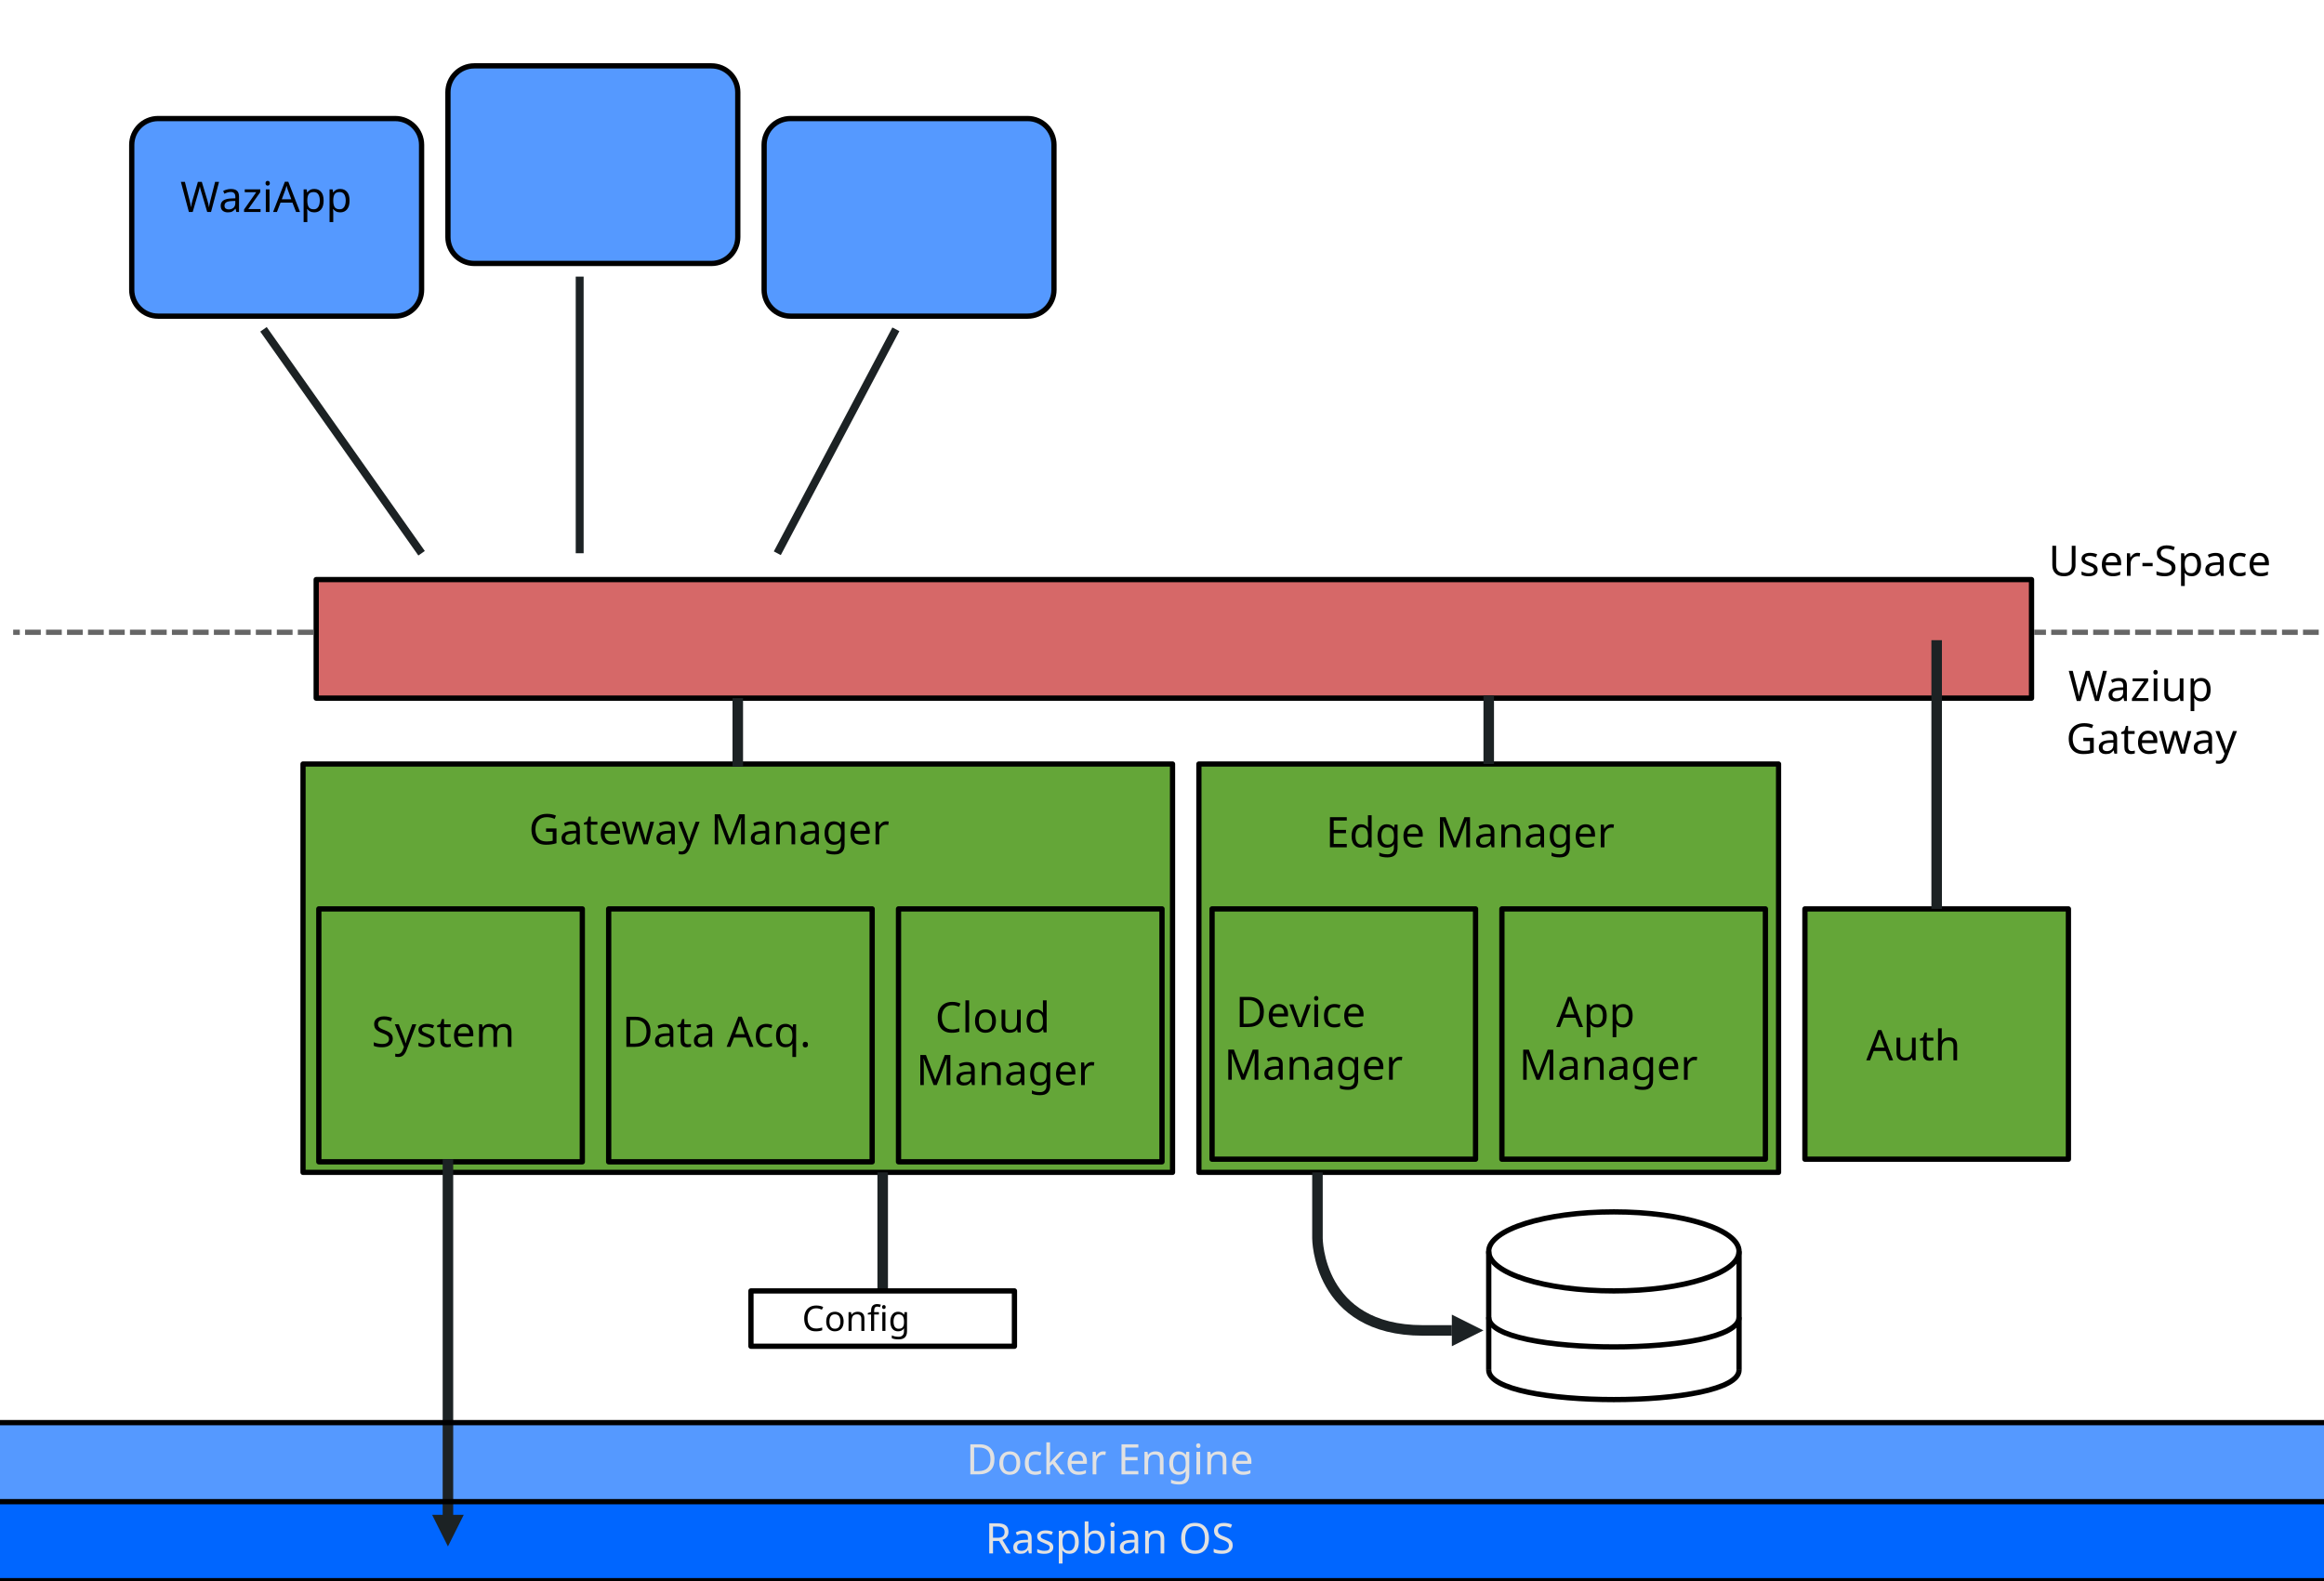
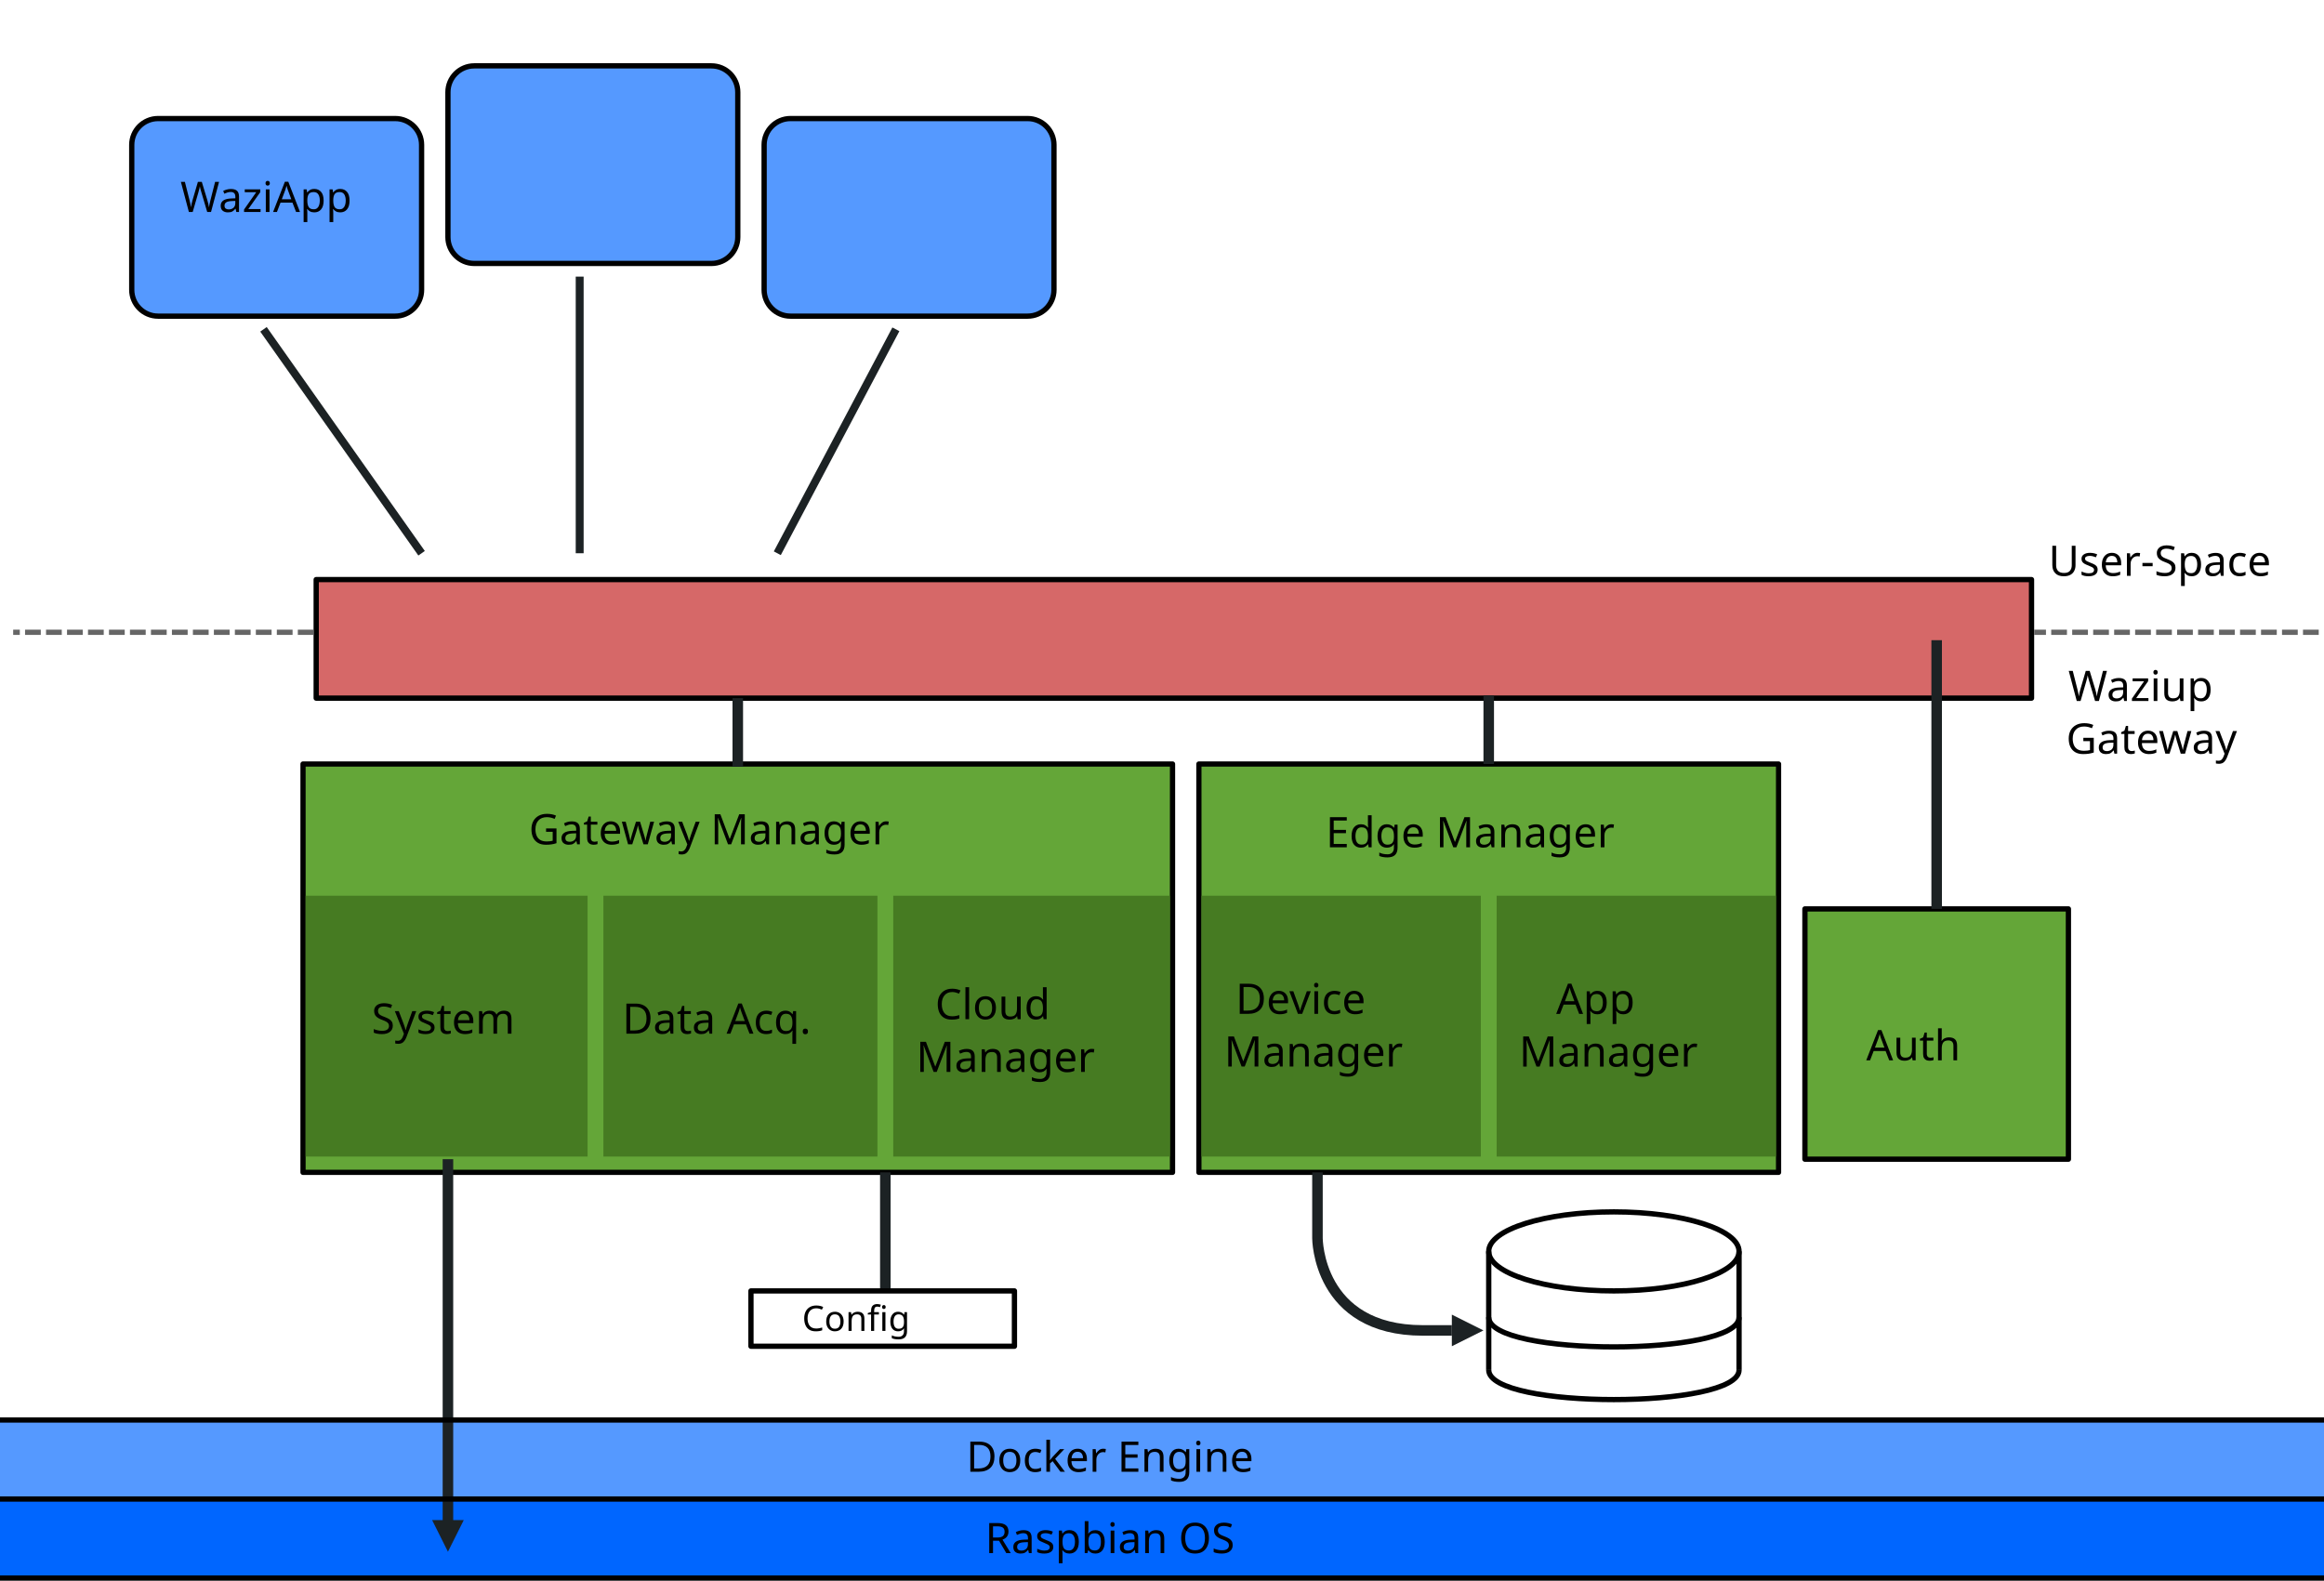
<svg xmlns="http://www.w3.org/2000/svg" width="882" height="600" viewBox="0 0 882 600" version="1.1" id="svg8">
  <defs id="defs2">
    <marker orient="auto" refY="0.0" refX="0.0" id="TriangleOutL" style="overflow:visible">
      <path id="path1181" d="M 5.77,0.0 L -2.88,5.0 L -2.88,-5.0 L 5.77,0.0 z " style="fill-rule:evenodd;stroke:#000000;stroke-width:1pt;stroke-opacity:1;fill:#000000;fill-opacity:1" transform="scale(0.8)" />
    </marker>
  </defs>
  <g id="layer1">
    <rect style="fill:#d35f5f;fill-opacity:0.941;stroke:#000000;stroke-width:2;stroke-linecap:round;stroke-linejoin:round;stroke-miterlimit:4;stroke-dasharray:none;stroke-opacity:1" id="rect817" width="651" height="45" x="120" y="220" />
    <flowRoot xml:space="preserve" id="flowRoot819" style="font-style:normal;font-weight:normal;font-size:40px;line-height:1.25;font-family:sans-serif;text-align:center;letter-spacing:0px;word-spacing:0px;text-anchor:middle;fill:#000000;fill-opacity:1;stroke:none" transform="translate(7.775877,-28.91773)">
      <flowRegion id="flowRegion821" style="text-align:center;text-anchor:middle">
        <rect id="rect823" width="630" height="110" x="120" y="240" style="text-align:center;text-anchor:middle" />
      </flowRegion>
      <flowPara id="flowPara825" style="font-size:16px">Auth proxy</flowPara>
    </flowRoot>
    <rect style="fill:#5aa02c;fill-opacity:0.941;stroke:#000000;stroke-width:1.985;stroke-linecap:round;stroke-linejoin:round;stroke-miterlimit:4;stroke-dasharray:none;stroke-opacity:1" id="rect827-8" width="330" height="155" x="115" y="290" />
-     <rect style="fill:none;fill-opacity:0.941;stroke:#000000;stroke-width:2;stroke-linecap:round;stroke-linejoin:round;stroke-miterlimit:4;stroke-dasharray:none;stroke-opacity:1" id="rect827" width="100" height="96" x="121" y="345" />
-     <text xml:space="preserve" style="font-style:normal;font-weight:normal;font-size:16px;line-height:1.25;font-family:sans-serif;letter-spacing:0px;word-spacing:0px;fill:#000000;fill-opacity:1;stroke:none" x="141.043" y="397.365" id="text831">
-       <tspan id="tspan829" x="141.043" y="397.365" style="font-size:16px">System</tspan>
+     <rect style="fill:#447821;fill-opacity:0.941;stroke:none;stroke-width:2.101;stroke-linecap:round;stroke-linejoin:round;stroke-miterlimit:4;stroke-dasharray:none;stroke-opacity:1" id="rect827" width="107" height="99" x="116" y="340" />
+     <text xml:space="preserve" style="font-style:normal;font-weight:normal;font-size:16px;line-height:1.25;font-family:sans-serif;letter-spacing:0px;word-spacing:0px;fill:#000000;fill-opacity:1;stroke:none" x="141.043" y="392.365" id="text831">
+       <tspan id="tspan829" x="141.043" y="392.365" style="font-size:16px">System</tspan>
    </text>
-     <rect style="fill:none;fill-opacity:0.941;stroke:#000000;stroke-width:2;stroke-linecap:round;stroke-linejoin:round;stroke-miterlimit:4;stroke-dasharray:none;stroke-opacity:1" id="rect827-3" width="100" height="96" x="231" y="345" />
-     <text xml:space="preserve" style="font-style:normal;font-weight:normal;font-size:16px;line-height:1.25;font-family:sans-serif;text-align:center;letter-spacing:0px;word-spacing:0px;text-anchor:middle;fill:#000000;fill-opacity:1;stroke:none" x="281.648" y="397.365" id="text831-2">
-       <tspan id="tspan829-0" x="284.46" y="397.365" style="font-size:16px;text-align:center;text-anchor:middle">Data Acq. </tspan>
+     <rect style="fill:#447821;fill-opacity:0.941;stroke:none;stroke-width:2.071;stroke-linecap:round;stroke-linejoin:round;stroke-miterlimit:4;stroke-dasharray:none;stroke-opacity:1" id="rect827-3" width="104" height="99" x="229" y="340" />
+     <text xml:space="preserve" style="font-style:normal;font-weight:normal;font-size:16px;line-height:1.25;font-family:sans-serif;text-align:center;letter-spacing:0px;word-spacing:0px;text-anchor:middle;fill:#000000;fill-opacity:1;stroke:none" x="281.648" y="392.365" id="text831-2">
+       <tspan id="tspan829-0" x="284.46" y="392.365" style="font-size:16px;text-align:center;text-anchor:middle">Data Acq. </tspan>
    </text>
-     <rect style="fill:none;fill-opacity:0.941;stroke:#000000;stroke-width:2;stroke-linecap:round;stroke-linejoin:round;stroke-miterlimit:4;stroke-dasharray:none;stroke-opacity:1" id="rect827-3-7" width="100" height="96" x="341" y="345" />
+     <rect style="fill:#447821;fill-opacity:0.941;stroke:none;stroke-width:2.081;stroke-linecap:round;stroke-linejoin:round;stroke-miterlimit:4;stroke-dasharray:none;stroke-opacity:1" id="rect827-3-7" width="105" height="99" x="339" y="340" />
    <rect style="fill:#5aa02c;fill-opacity:0.941;stroke:#000000;stroke-width:1.978;stroke-linecap:round;stroke-linejoin:round;stroke-miterlimit:4;stroke-dasharray:none;stroke-opacity:1" id="rect827-8-1" width="220" height="155" x="455" y="290" />
-     <text xml:space="preserve" style="font-style:normal;font-weight:normal;font-size:16px;line-height:1.25;font-family:sans-serif;text-align:center;letter-spacing:0px;word-spacing:0px;text-anchor:middle;fill:#000000;fill-opacity:1;stroke:none" x="508.188" y="389.837" id="text831-2-8">
-       <tspan id="tspan829-0-1" x="508.188" y="389.837" style="font-size:16px;text-align:center;text-anchor:middle">Device</tspan>
-       <tspan x="511.001" y="409.837" style="font-size:16px;text-align:center;text-anchor:middle" id="tspan874">Manager </tspan>
+     <rect style="fill:#447821;fill-opacity:0.941;stroke:none;stroke-width:2.102;stroke-linecap:round;stroke-linejoin:round;stroke-miterlimit:4;stroke-dasharray:none;stroke-opacity:1" id="rect827-3-7-4-8" width="106" height="99" x="456" y="340" />
+     <text xml:space="preserve" style="font-style:normal;font-weight:normal;font-size:16px;line-height:1.25;font-family:sans-serif;text-align:center;letter-spacing:0px;word-spacing:0px;text-anchor:middle;fill:#000000;fill-opacity:1;stroke:none" x="508.188" y="384.837" id="text831-2-8">
+       <tspan id="tspan829-0-1" x="508.188" y="384.837" style="font-size:16px;text-align:center;text-anchor:middle">Device</tspan>
+       <tspan x="511.001" y="404.837" style="font-size:16px;text-align:center;text-anchor:middle" id="tspan874">Manager </tspan>
    </text>
    <rect style="fill:#5aa02c;fill-opacity:0.941;stroke:#000000;stroke-width:2;stroke-linecap:round;stroke-linejoin:round;stroke-miterlimit:4;stroke-dasharray:none;stroke-opacity:1" id="rect827-3-7-4" width="100" height="95" x="685" y="345" />
-     <text xml:space="preserve" style="font-style:normal;font-weight:normal;font-size:16px;line-height:1.25;font-family:sans-serif;text-align:center;letter-spacing:0px;word-spacing:0px;text-anchor:middle;fill:#000000;fill-opacity:1;stroke:none" x="391.308" y="391.868" id="text831-2-8-4">
-       <tspan id="tspan829-0-1-0" x="391.308" y="391.868" style="font-size:16px;text-align:center;text-anchor:middle">Cloud</tspan>
-       <tspan x="394.12" y="411.868" style="font-size:16px;text-align:center;text-anchor:middle" id="tspan874-2">Manager </tspan>
+     <text xml:space="preserve" style="font-style:normal;font-weight:normal;font-size:16px;line-height:1.25;font-family:sans-serif;text-align:center;letter-spacing:0px;word-spacing:0px;text-anchor:middle;fill:#000000;fill-opacity:1;stroke:none" x="391.308" y="386.868" id="text831-2-8-4">
+       <tspan id="tspan829-0-1-0" x="391.308" y="386.868" style="font-size:16px;text-align:center;text-anchor:middle">Cloud</tspan>
+       <tspan x="394.12" y="406.868" style="font-size:16px;text-align:center;text-anchor:middle" id="tspan874-2">Manager </tspan>
    </text>
-     <rect style="fill:none;fill-opacity:0.941;stroke:#000000;stroke-width:2;stroke-linecap:round;stroke-linejoin:round;stroke-miterlimit:4;stroke-dasharray:none;stroke-opacity:1" id="rect827-3-7-4-8" width="100" height="95" x="460" y="345" />
    <text xml:space="preserve" style="font-style:normal;font-weight:normal;font-size:16px;line-height:1.25;font-family:sans-serif;text-align:center;letter-spacing:0px;word-spacing:0px;text-anchor:middle;fill:#000000;fill-opacity:1;stroke:none" x="735.831" y="402.474" id="text831-2-8-4-1">
      <tspan x="738.643" y="402.474" style="font-size:16px;text-align:center;text-anchor:middle" id="tspan874-2-5">Auth </tspan>
    </text>
-     <rect style="fill:none;fill-opacity:0.941;stroke:#000000;stroke-width:2;stroke-linecap:round;stroke-linejoin:round;stroke-miterlimit:4;stroke-dasharray:none;stroke-opacity:1" id="rect827-3-7-4-8-2" width="100" height="95" x="570" y="345" />
-     <text xml:space="preserve" style="font-style:normal;font-weight:normal;font-size:16px;line-height:1.25;font-family:sans-serif;text-align:center;letter-spacing:0px;word-spacing:0px;text-anchor:middle;fill:#000000;fill-opacity:1;stroke:none" x="620.112" y="389.848" id="text831-2-8-4-1-1">
-       <tspan x="620.112" y="389.848" style="font-size:16px;text-align:center;text-anchor:middle" id="tspan874-2-5-2">App</tspan>
-       <tspan x="622.925" y="409.848" style="font-size:16px;text-align:center;text-anchor:middle" id="tspan947">Manager </tspan>
+     <rect style="fill:#447821;fill-opacity:0.941;stroke:none;stroke-width:2.102;stroke-linecap:round;stroke-linejoin:round;stroke-miterlimit:4;stroke-dasharray:none;stroke-opacity:1" id="rect827-3-7-4-8-2" width="106" height="99" x="568" y="340" />
+     <text xml:space="preserve" style="font-style:normal;font-weight:normal;font-size:16px;line-height:1.25;font-family:sans-serif;text-align:center;letter-spacing:0px;word-spacing:0px;text-anchor:middle;fill:#000000;fill-opacity:1;stroke:none" x="620.112" y="384.848" id="text831-2-8-4-1-1">
+       <tspan x="620.112" y="384.848" style="font-size:16px;text-align:center;text-anchor:middle" id="tspan874-2-5-2">App</tspan>
+       <tspan x="622.925" y="404.848" style="font-size:16px;text-align:center;text-anchor:middle" id="tspan947">Manager </tspan>
    </text>
-     <rect style="fill:#0066ff;fill-opacity:1;stroke:none;stroke-width:2;stroke-linecap:round;stroke-linejoin:round;stroke-miterlimit:4;stroke-dasharray:none;stroke-opacity:1" id="rect949" width="882" height="30" x="0" y="570" />
-     <text xml:space="preserve" style="font-style:normal;font-weight:normal;font-size:40px;line-height:1.25;font-family:sans-serif;text-align:center;letter-spacing:0px;word-spacing:0px;text-anchor:middle;fill:#000000;fill-opacity:1;stroke:none" x="447.234" y="589.643" id="text953">
-       <tspan id="tspan951" x="447.234" y="589.643" style="font-size:16px;fill:#e1e1e1;fill-opacity:1">Raspbian OS</tspan>
+     <rect style="fill:#0066ff;fill-opacity:1;stroke:none;stroke-width:2;stroke-linecap:round;stroke-linejoin:round;stroke-miterlimit:4;stroke-dasharray:none;stroke-opacity:1" id="rect949" width="882" height="30" x="0" y="569" />
+     <text xml:space="preserve" style="font-style:normal;font-weight:normal;font-size:40px;line-height:1.25;font-family:sans-serif;text-align:center;letter-spacing:0px;word-spacing:0px;text-anchor:middle;fill:#000000;fill-opacity:1;stroke:none" x="447.234" y="589.536" id="text953">
+       <tspan id="tspan951" x="447.234" y="589.536" style="font-size:16px;fill:#000000;fill-opacity:1">Raspbian OS</tspan>
    </text>
-     <rect style="fill:#5599ff;fill-opacity:1;stroke:none;stroke-width:2;stroke-linecap:round;stroke-linejoin:round;stroke-miterlimit:4;stroke-dasharray:none;stroke-opacity:1" id="rect949-2" width="882" height="30" x="0" y="540" />
-     <text xml:space="preserve" style="font-style:normal;font-weight:normal;font-size:40px;line-height:1.25;font-family:sans-serif;text-align:center;letter-spacing:0px;word-spacing:0px;text-anchor:middle;fill:#000000;fill-opacity:1;stroke:none" x="447.234" y="559.643" id="text953-8">
-       <tspan id="tspan951-8" x="447.234" y="559.643" style="font-size:16px;fill:#e1e1e1;fill-opacity:1">Docker Engine</tspan>
+     <rect style="fill:#5599ff;fill-opacity:1;stroke:none;stroke-width:2;stroke-linecap:round;stroke-linejoin:round;stroke-miterlimit:4;stroke-dasharray:none;stroke-opacity:1" id="rect949-2" width="882" height="30" x="0" y="539" />
+     <text xml:space="preserve" style="font-style:normal;font-weight:normal;font-size:40px;line-height:1.25;font-family:sans-serif;text-align:center;letter-spacing:0px;word-spacing:0px;text-anchor:middle;fill:#000000;fill-opacity:1;stroke:none" x="447.234" y="558.643" id="text953-8">
+       <tspan id="tspan951-8" x="447.234" y="558.643" style="font-size:16px;fill:#000000;fill-opacity:1">Docker Engine</tspan>
    </text>
    <ellipse style="fill:none;fill-opacity:1;stroke:#000000;stroke-width:2;stroke-linecap:round;stroke-linejoin:round;stroke-miterlimit:4;stroke-dasharray:none;stroke-opacity:1" id="path976" cx="612.5" cy="475" rx="47.5" ry="15" />
    <path style="fill:none;stroke:#000000;stroke-width:2;stroke-linecap:butt;stroke-linejoin:miter;stroke-miterlimit:4;stroke-dasharray:none;stroke-opacity:1" d="m 565,500 c 0,15 95,15 95,0" id="path995" />
    <path style="fill:none;stroke:#000000;stroke-width:2;stroke-linecap:butt;stroke-linejoin:miter;stroke-miterlimit:4;stroke-dasharray:none;stroke-opacity:1" d="m 565,520 c 0,15 95,15 95,0" id="path995-8" />
    <path style="fill:none;stroke:#000000;stroke-width:2;stroke-linecap:butt;stroke-linejoin:miter;stroke-miterlimit:4;stroke-dasharray:none;stroke-opacity:1" d="m 565,475 v 45" id="path1012" />
    <path style="fill:none;stroke:#000000;stroke-width:2;stroke-linecap:butt;stroke-linejoin:miter;stroke-miterlimit:4;stroke-dasharray:none;stroke-opacity:1" d="m 660,475 v 45" id="path1014" />
    <path style="fill:#1c2224;stroke:#1c2224;stroke-width:4;stroke-linecap:butt;stroke-linejoin:miter;stroke-miterlimit:4;stroke-dasharray:none;stroke-opacity:1" d="M 170,440 V 578" id="path1969" />
-     <path style="fill:#1c2224;stroke:none;stroke-width:1px;stroke-linecap:butt;stroke-linejoin:miter;stroke-opacity:1" d="m 170,587 -6,-12 h 12 z" id="path1971" />
+     <path style="fill:#1c2224;stroke:none;stroke-width:1px;stroke-linecap:butt;stroke-linejoin:miter;stroke-opacity:1" d="m 170,589 -6,-12 h 12 z" id="path1971" />
    <path style="fill:none;stroke:#1c2224;stroke-width:4;stroke-linecap:butt;stroke-linejoin:miter;stroke-miterlimit:4;stroke-dasharray:none;stroke-opacity:1" d="m 500,445 v 25 c 0,0 0,35 40,35 h 11" id="path2009-3" />
    <path style="fill:#1c2224;stroke:none;stroke-width:1px;stroke-linecap:butt;stroke-linejoin:miter;stroke-opacity:1" d="m 563,505 -12,6 v -12 z" id="path1971-8-0-7" />
    <rect style="fill:#5599ff;fill-opacity:1;stroke:#000000;stroke-width:2;stroke-linecap:round;stroke-linejoin:round;stroke-miterlimit:4;stroke-dasharray:none;stroke-opacity:1" id="rect827-0" width="110" height="75" x="50" y="45" ry="10" />
    <text xml:space="preserve" style="font-style:normal;font-weight:normal;font-size:16px;line-height:1.25;font-family:sans-serif;letter-spacing:0px;word-spacing:0px;fill:#000000;fill-opacity:1;stroke:none" x="68.463" y="80.453" id="text831-6">
      <tspan id="tspan829-6" x="68.463" y="80.453" style="font-size:16px">WaziApp</tspan>
    </text>
    <rect style="fill:#5599ff;fill-opacity:1;stroke:#000000;stroke-width:2;stroke-linecap:round;stroke-linejoin:round;stroke-miterlimit:4;stroke-dasharray:none;stroke-opacity:1" id="rect827-0-5" width="110" height="75" x="170" y="25" ry="10" />
    <rect style="fill:#5599ff;fill-opacity:1;stroke:#000000;stroke-width:2;stroke-linecap:round;stroke-linejoin:round;stroke-miterlimit:4;stroke-dasharray:none;stroke-opacity:1" id="rect827-0-0" width="110" height="75" x="290" y="45" ry="10" />
    <path style="fill:#1c2224;stroke:#1c2224;stroke-width:3;stroke-linecap:butt;stroke-linejoin:miter;stroke-miterlimit:4;stroke-dasharray:none;stroke-opacity:1" d="m 100,125 60,85" id="path1969-6" />
    <path style="fill:#1c2224;stroke:#1c2224;stroke-width:3;stroke-linecap:butt;stroke-linejoin:miter;stroke-miterlimit:4;stroke-dasharray:none;stroke-opacity:1" d="M 220,105 V 210" id="path1969-6-4" />
    <path style="fill:#1c2224;stroke:#1c2224;stroke-width:3;stroke-linecap:butt;stroke-linejoin:miter;stroke-miterlimit:4;stroke-dasharray:none;stroke-opacity:1" d="m 340,125 -45,85" id="path1969-6-4-5" />
    <path style="fill:#666666;stroke:#666666;stroke-width:1.991;stroke-linecap:butt;stroke-linejoin:miter;stroke-miterlimit:4;stroke-dasharray:5.972, 1.991;stroke-dashoffset:0;stroke-opacity:1" d="M 880,240 H 772" id="path2179" />
    <path style="fill:#666666;stroke:#666666;stroke-width:1.991;stroke-linecap:butt;stroke-linejoin:miter;stroke-miterlimit:4;stroke-dasharray:5.972, 1.991;stroke-dashoffset:0;stroke-opacity:1" d="M 119,240 H 5" id="path2179-2" />
    <text xml:space="preserve" style="font-style:normal;font-weight:normal;font-size:16px;line-height:1.25;font-family:sans-serif;text-align:center;letter-spacing:0px;word-spacing:0px;text-anchor:middle;fill:#000000;fill-opacity:1;stroke:none" x="826.959" y="266.081" id="text831-2-8-4-8-9">
      <tspan x="826.959" y="266.081" style="font-size:16px;text-align:center;text-anchor:middle" id="tspan2034-7">Waziup</tspan>
      <tspan x="826.959" y="286.081" style="font-size:16px;text-align:center;text-anchor:middle" id="tspan2214">Gateway</tspan>
    </text>
    <text xml:space="preserve" style="font-style:normal;font-weight:normal;font-size:16px;line-height:1.25;font-family:sans-serif;text-align:center;letter-spacing:0px;word-spacing:0px;text-anchor:middle;fill:#000000;fill-opacity:1;stroke:none" x="830.086" y="218.575" id="text831-2-8-4-8-9-1">
      <tspan x="830.086" y="218.575" style="font-size:16px;text-align:center;text-anchor:middle" id="tspan2214-1">User-Space</tspan>
    </text>
    <path style="fill:#1c2224;stroke:#1c2224;stroke-width:4;stroke-linecap:butt;stroke-linejoin:miter;stroke-miterlimit:4;stroke-dasharray:none;stroke-opacity:1" d="m 280,265 v 26" id="path1969-8" />
-     <path style="fill:#1c2224;stroke:#1c2224;stroke-width:4;stroke-linecap:butt;stroke-linejoin:miter;stroke-miterlimit:4;stroke-dasharray:none;stroke-opacity:1" d="m 335,445 v 45" id="path1969-83" />
+     <path style="fill:#1c2224;stroke:#1c2224;stroke-width:4;stroke-linecap:butt;stroke-linejoin:miter;stroke-miterlimit:4;stroke-dasharray:none;stroke-opacity:1" d="m 336,445 v 45" id="path1969-83" />
    <rect style="fill:none;fill-opacity:0.941;stroke:#000000;stroke-width:2;stroke-linecap:round;stroke-linejoin:round;stroke-miterlimit:4;stroke-dasharray:none;stroke-opacity:1" id="rect827-3-9" width="100" height="21" x="285" y="490" />
    <text xml:space="preserve" style="font-style:normal;font-weight:normal;font-size:16px;line-height:1.25;font-family:sans-serif;text-align:center;letter-spacing:0px;word-spacing:0px;text-anchor:middle;fill:#000000;fill-opacity:1;stroke:none" x="335.283" y="505.195" id="text831-2-7">
      <tspan id="tspan829-0-4" x="335.283" y="505.195" style="font-size:13.333px;text-align:center;text-anchor:middle">Config</tspan>
    </text>
    <text xml:space="preserve" style="font-style:normal;font-weight:normal;font-size:16px;line-height:1.25;font-family:sans-serif;text-align:center;letter-spacing:0px;word-spacing:0px;text-anchor:middle;fill:#000000;fill-opacity:1;stroke:none" x="279.526" y="320.492" id="text831-2-9">
      <tspan id="tspan829-0-7" x="279.526" y="320.492" style="font-size:16px;text-align:center;text-anchor:middle">Gateway Manager</tspan>
    </text>
    <text xml:space="preserve" style="font-style:normal;font-weight:normal;font-size:16px;line-height:1.25;font-family:sans-serif;text-align:center;letter-spacing:0px;word-spacing:0px;text-anchor:middle;fill:#000000;fill-opacity:1;stroke:none" x="568.375" y="321.603" id="text831-2-9-0">
      <tspan id="tspan829-0-7-1" x="568.375" y="321.603" style="font-size:16px;text-align:center;text-anchor:middle">Edge Manager</tspan>
    </text>
    <path style="fill:#1c2224;stroke:#1c2224;stroke-width:4;stroke-linecap:butt;stroke-linejoin:miter;stroke-miterlimit:4;stroke-dasharray:none;stroke-opacity:1" d="m 565,264 v 26" id="path1969-8-6" />
-     <path style="fill:none;stroke:#000000;stroke-width:2;stroke-linecap:butt;stroke-linejoin:miter;stroke-opacity:1;stroke-miterlimit:4;stroke-dasharray:none" d="M 0,540 H 882" id="path1027" />
-     <path style="fill:none;stroke:#000000;stroke-width:2;stroke-linecap:butt;stroke-linejoin:miter;stroke-miterlimit:4;stroke-dasharray:none;stroke-opacity:1" d="M 0,570 H 882" id="path1027-1" />
-     <path style="fill:none;stroke:#000000;stroke-width:2;stroke-linecap:butt;stroke-linejoin:miter;stroke-miterlimit:4;stroke-dasharray:none;stroke-opacity:1" d="M 0,600 H 882" id="path1027-17" />
+     <path style="fill:none;stroke:#000000;stroke-width:2;stroke-linecap:butt;stroke-linejoin:miter;stroke-miterlimit:4;stroke-dasharray:none;stroke-opacity:1" d="M 0,539 H 882" id="path1027" />
+     <path style="fill:none;stroke:#000000;stroke-width:2;stroke-linecap:butt;stroke-linejoin:miter;stroke-miterlimit:4;stroke-dasharray:none;stroke-opacity:1" d="M 0,569 H 882" id="path1027-1" />
+     <path style="fill:none;stroke:#000000;stroke-width:2;stroke-linecap:butt;stroke-linejoin:miter;stroke-miterlimit:4;stroke-dasharray:none;stroke-opacity:1" d="M 0,599 H 882" id="path1027-17" />
    <path style="fill:#1c2224;stroke:#1c2224;stroke-width:4;stroke-linecap:butt;stroke-linejoin:miter;stroke-miterlimit:4;stroke-dasharray:none;stroke-opacity:1" d="M 735,243 V 345" id="path1969-8-6-3" />
  </g>
</svg>
